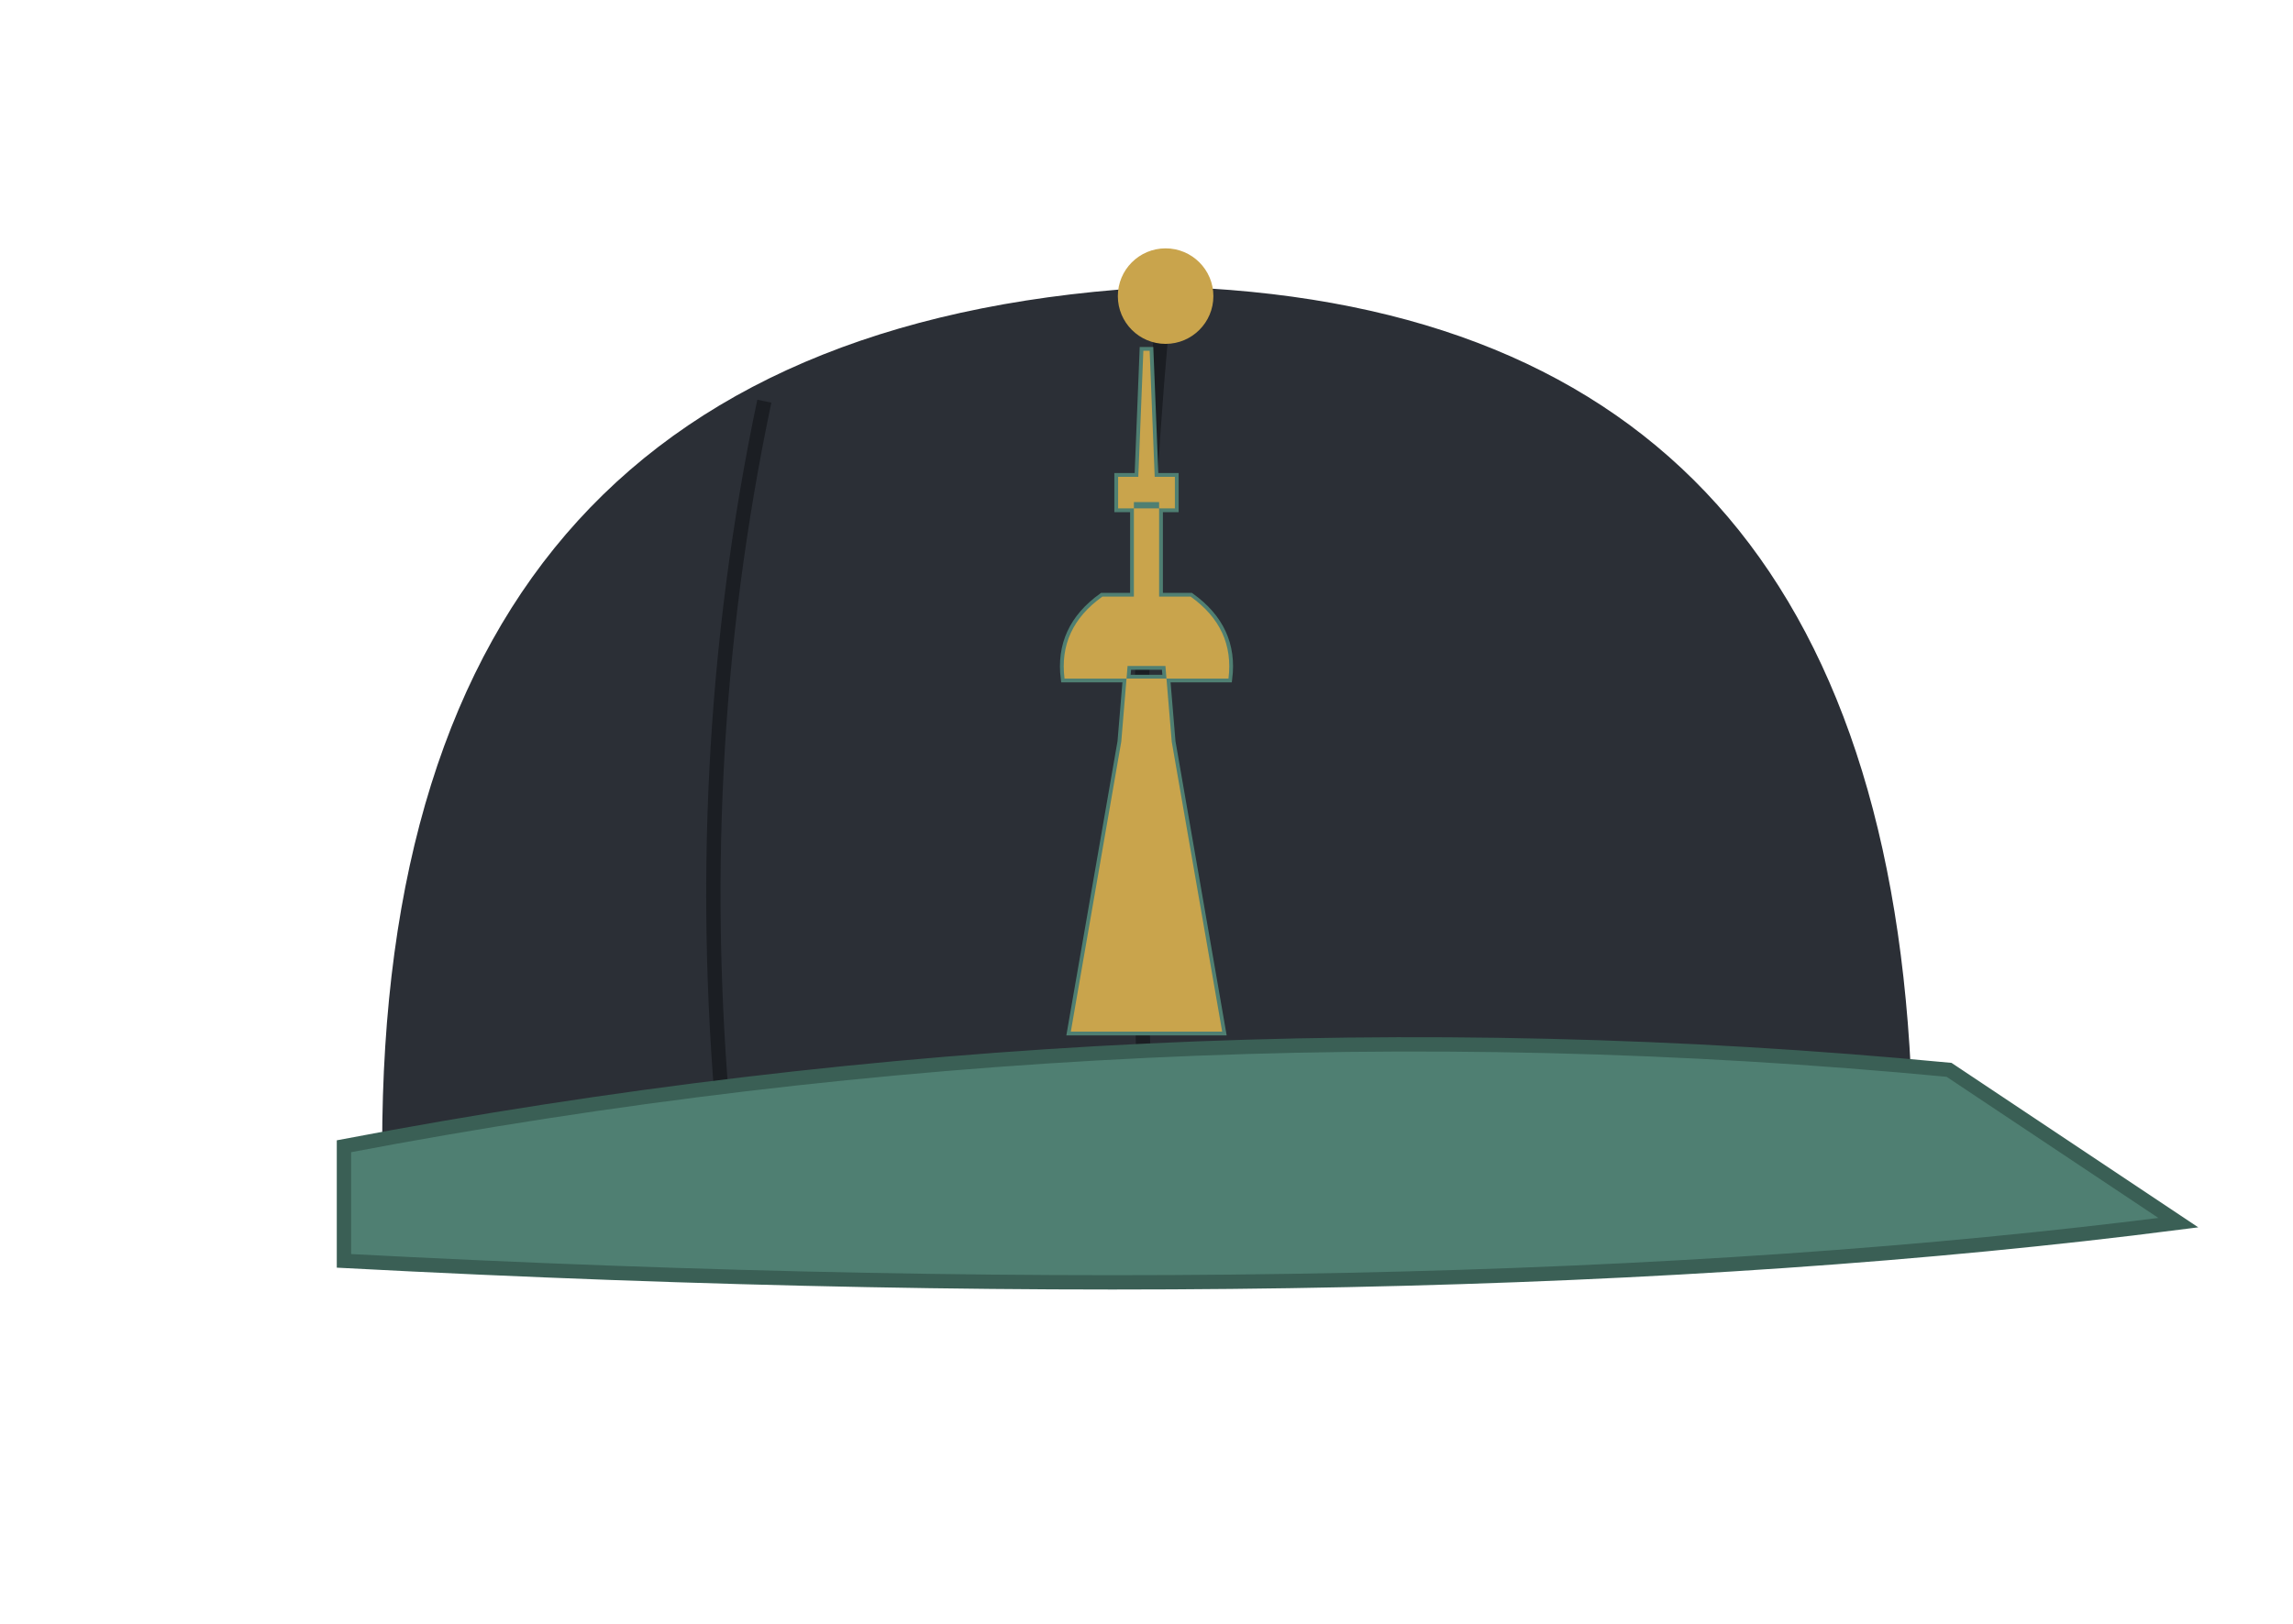
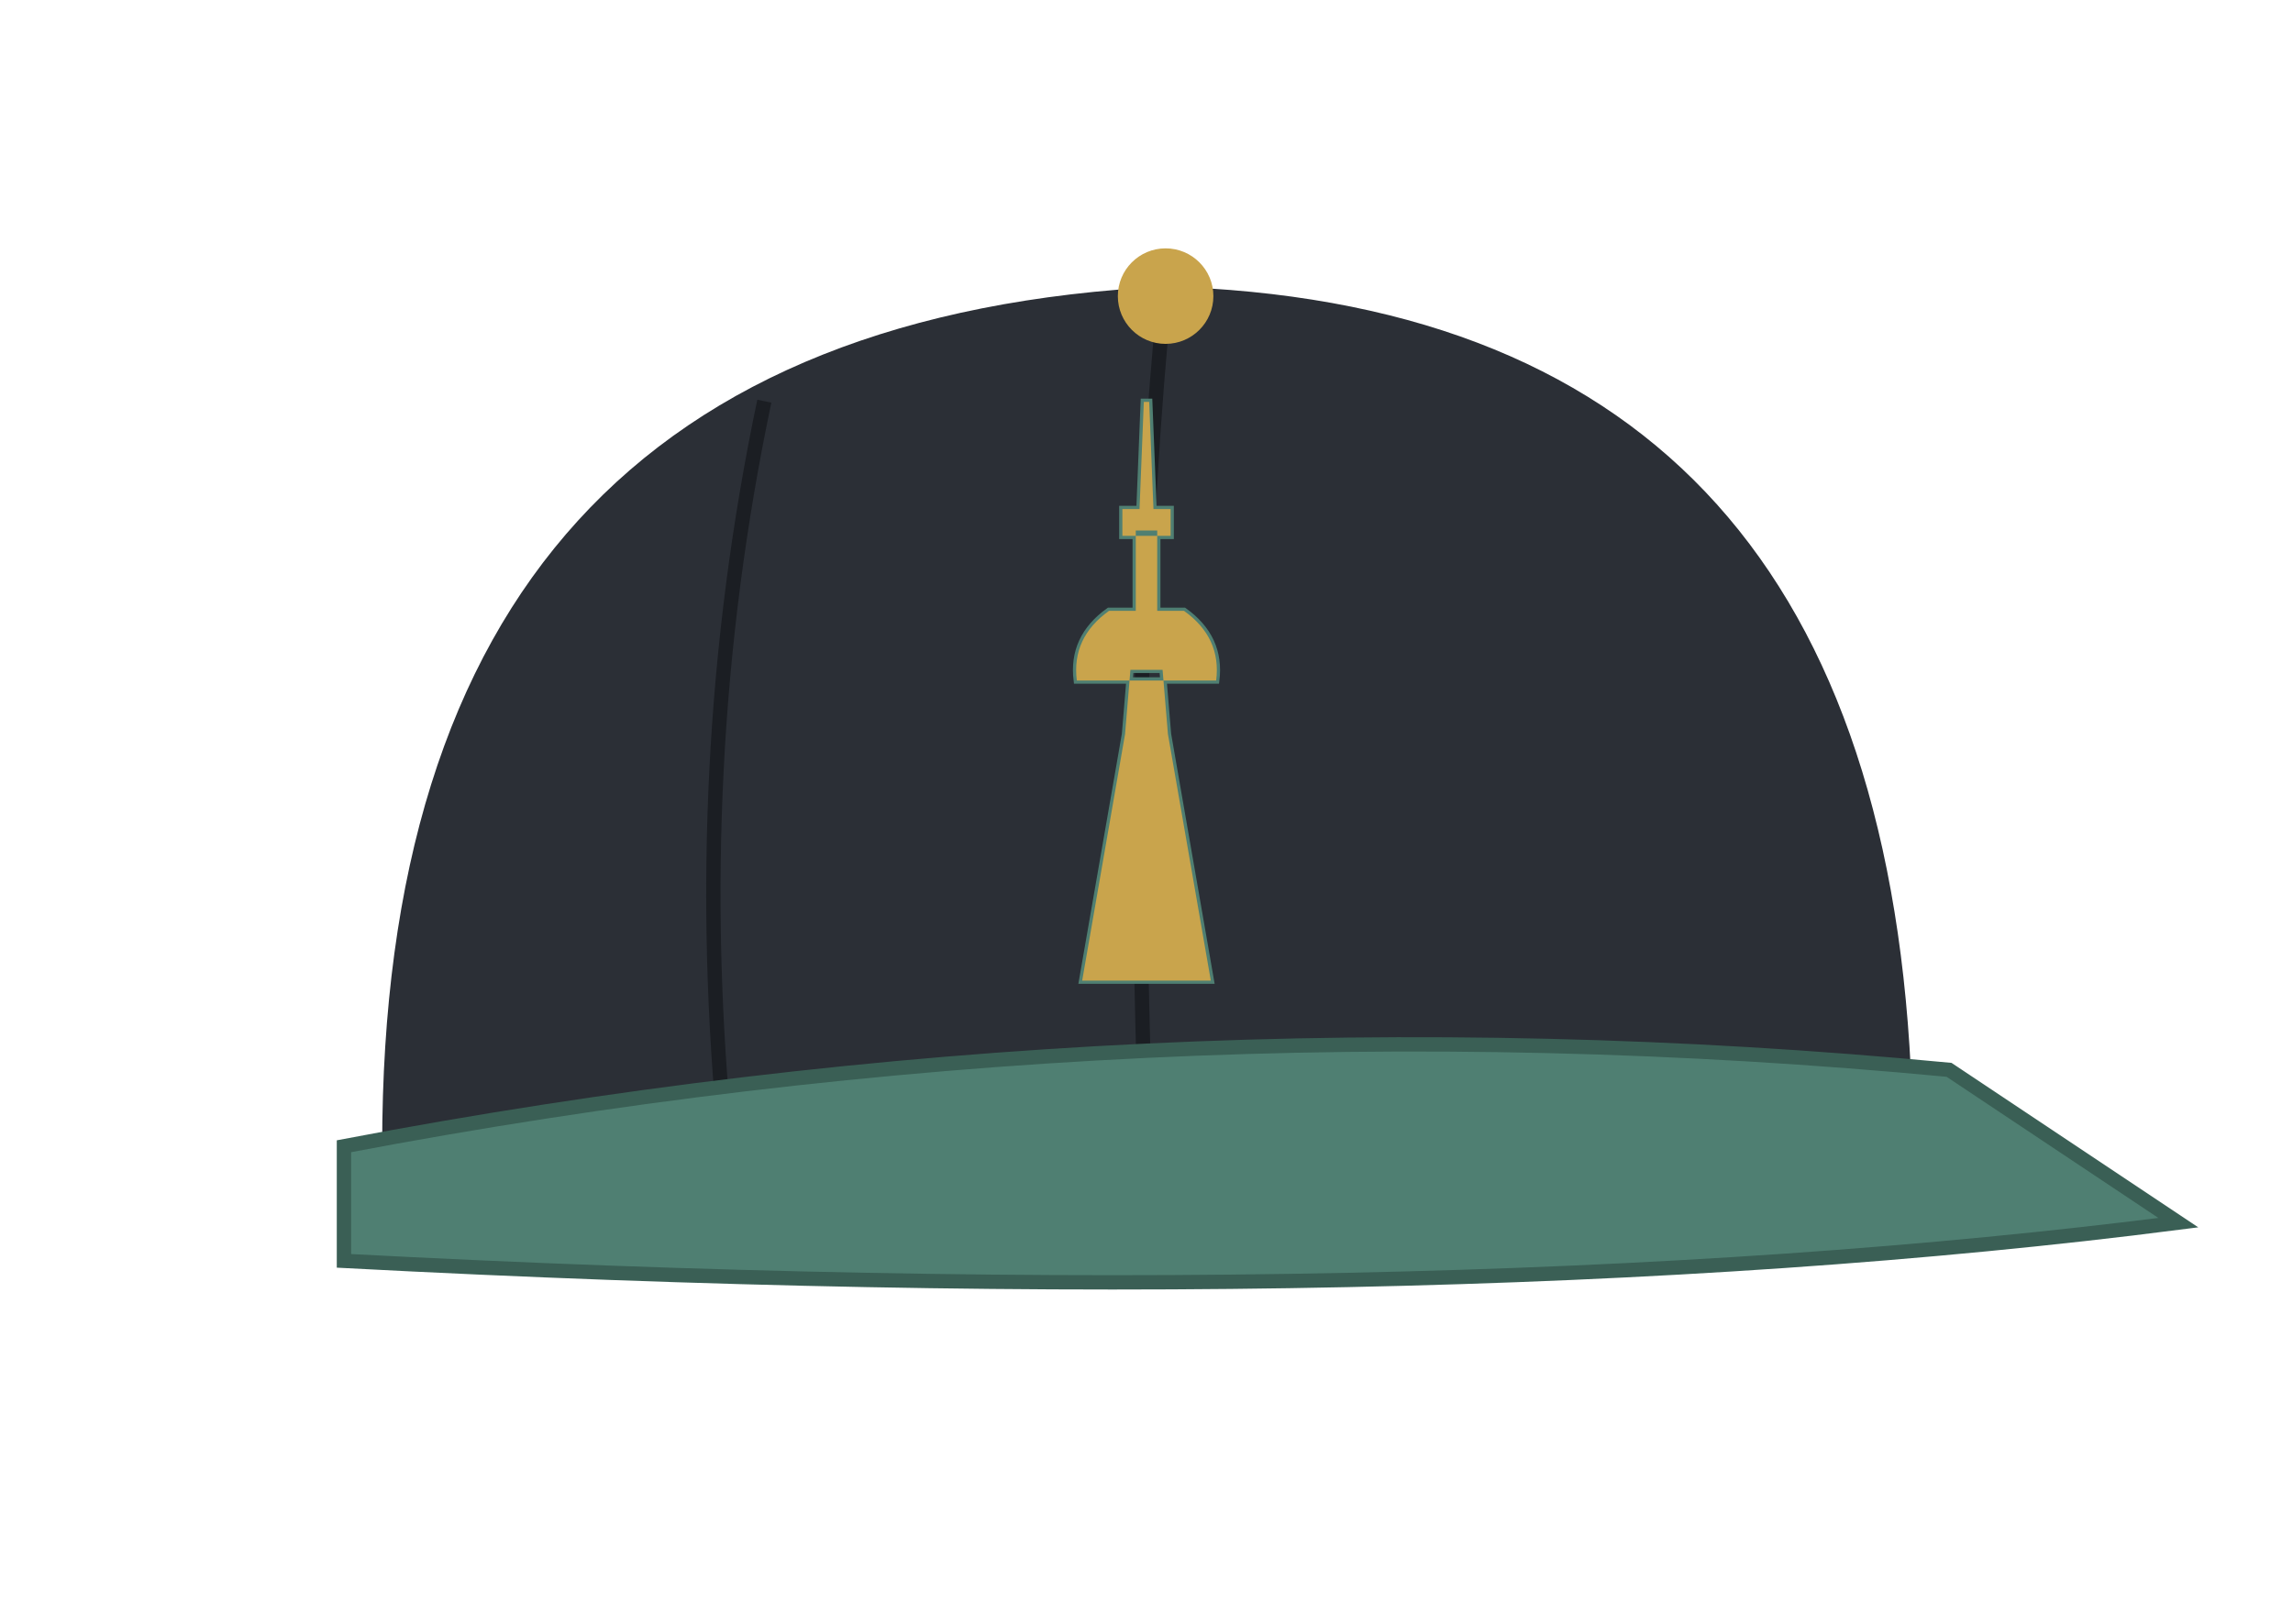
<svg xmlns="http://www.w3.org/2000/svg" viewBox="0 0 240 170" width="240" height="170" role="img" aria-label="Toronto cap alternate">
  <defs>
    <path id="tower" d="M-12 0 L-4 -46 L-3 -58 L3 -58 L4 -46 L12 0 Z M-13 -56 H13 Q14 -64 7 -69 H-7 Q-14 -64 -13 -56 Z M-2 -69 H2 V-84 H-2 Z M-4.5 -88 H4.5 V-83 H-4.5 Z M-1.3 -88 H1.3 L0.5 -108 H-0.5 Z" />
  </defs>
  <path d="M40 120 Q40 34 122 30 Q196 32 200 112 Z" fill="#2B2F36" />
  <path d="M122 30 Q118 70 120 120" fill="none" stroke="#1B1E23" stroke-width="1.5" />
  <path d="M80 42 Q72 80 76 120" fill="none" stroke="#1B1E23" stroke-width="1.5" />
  <circle cx="122" cy="31" r="5" fill="#C9A44C" />
  <path d="M36 120 Q120 104 204 112 L228 128 Q150 138 36 132 Z" fill="#4F7F72" stroke="#3A5F55" stroke-width="1.5" />
-   <g transform="translate(120 108) scale(.66)">
-     <use href="#tower" fill="#C9A44C" stroke="#4F7F72" stroke-width="1.2" paint-order="stroke" />
+   <g transform="translate(120.0 72.4) scale(0.85) translate(-120.0 -72.4)">
+     <g transform="translate(120 108) scale(.66)">
+       <use href="#tower" fill="#C9A44C" stroke="#4F7F72" stroke-width="1.2" paint-order="stroke" />
+     </g>
  </g>
</svg>
